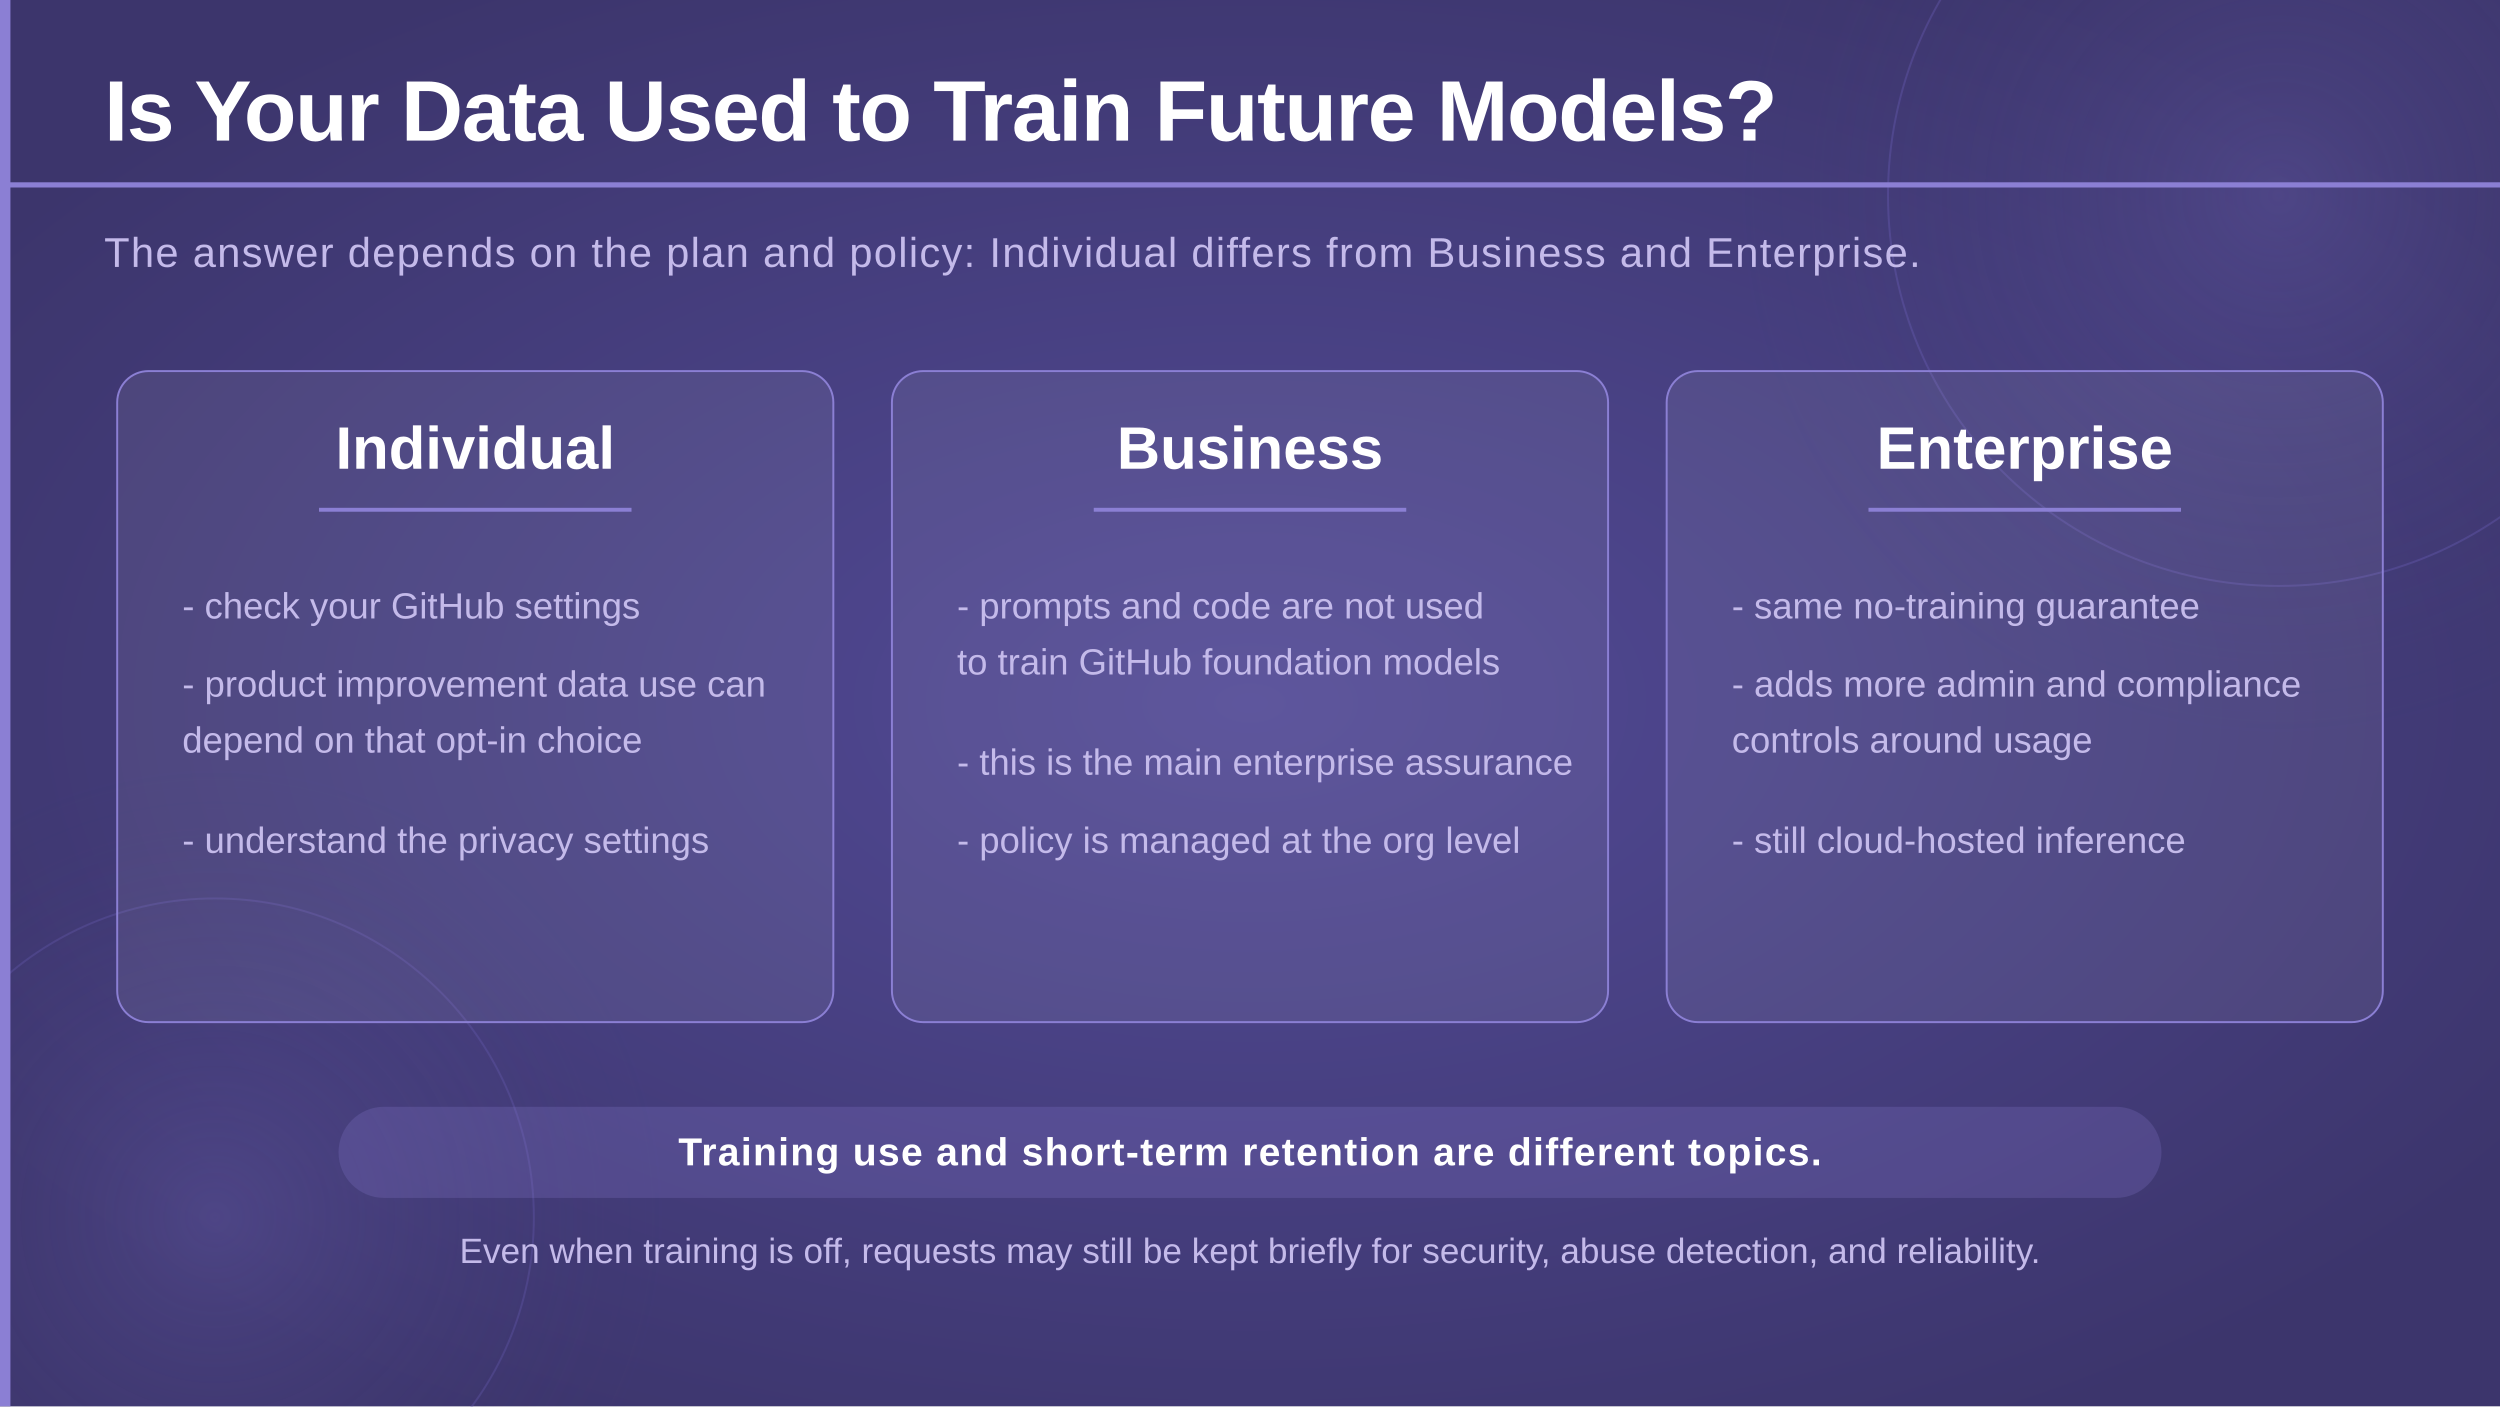
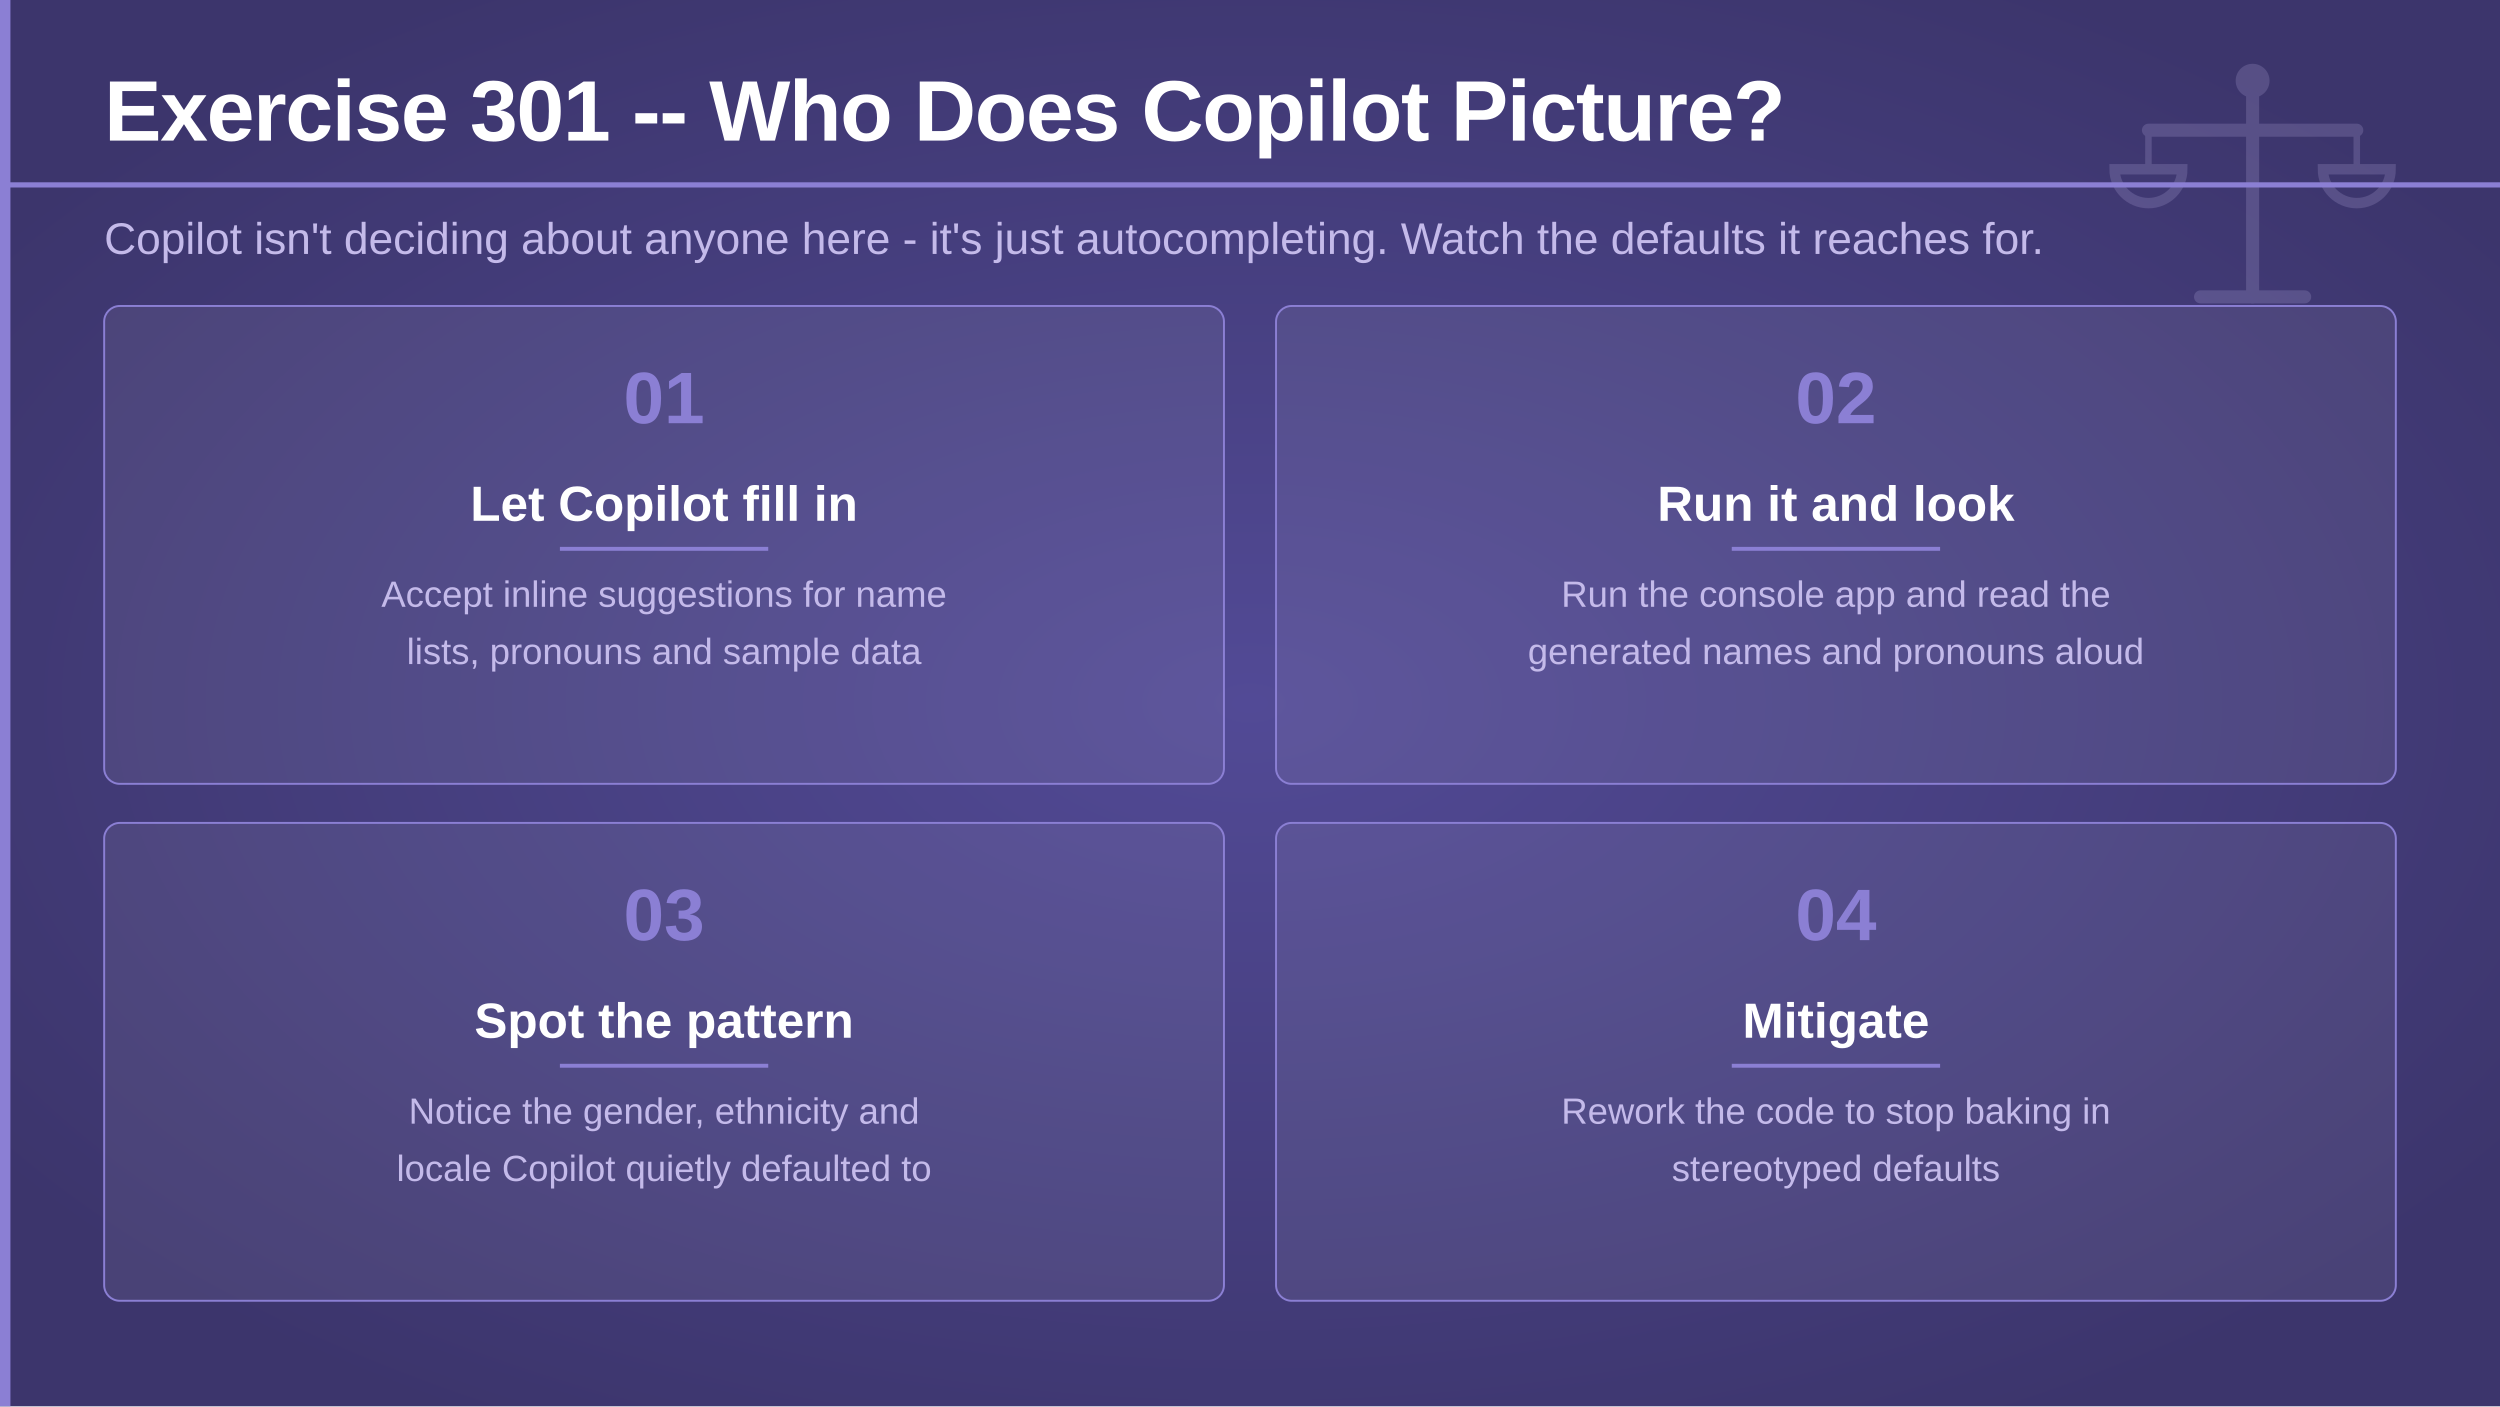
<svg xmlns="http://www.w3.org/2000/svg" viewBox="0 0 1920 1080" width="1920" height="1080">
  <defs>
    <radialGradient id="bgGlow" cx="50%" cy="50%" r="60%">
      <stop offset="0%" stop-color="#524a96" stop-opacity="1" />
      <stop offset="100%" stop-color="#3c356c" stop-opacity="1" />
    </radialGradient>
-     <radialGradient id="circleGlow" cx="50%" cy="50%" r="50%">
-       <stop offset="0%" stop-color="#7c70c8" stop-opacity="0.25" />
-       <stop offset="100%" stop-color="#3c356c" stop-opacity="0" />
-     </radialGradient>
  </defs>
  <rect width="1920" height="1080" fill="url(#bgGlow)" />
-   <circle cx="1750" cy="150" r="420" fill="url(#circleGlow)" />
-   <circle cx="1750" cy="150" r="300" fill="none" stroke="#6a5fb8" stroke-width="1.5" opacity="0.35" />
-   <circle cx="165" cy="935" r="350" fill="url(#circleGlow)" />
-   <circle cx="165" cy="935" r="245" fill="none" stroke="#6a5fb8" stroke-width="1.5" opacity="0.3" />
  <rect x="0" y="0" width="8" height="1080" fill="#8b7fd4" />
-   <text x="80" y="108" font-family="'Segoe UI', 'Helvetica Neue', Arial, sans-serif" font-size="66" font-weight="700" fill="#ffffff" letter-spacing="-1">Is Your Data Used to Train Future Models?</text>
+   <g transform="translate(1630 56)" opacity="0.2">
+     <circle cx="100" cy="6" r="13" fill="#c4baea" />
+     <line x1="100" y1="6" x2="100" y2="172" stroke="#c4baea" stroke-width="10" stroke-linecap="round" />
+     <line x1="20" y1="44" x2="180" y2="44" stroke="#c4baea" stroke-width="10" stroke-linecap="round" />
+     <line x1="20" y1="44" x2="20" y2="74" stroke="#c4baea" stroke-width="5" />
+     <path d="M -6 74 A 26 26 0 0 0 46 74 Z" fill="none" stroke="#c4baea" stroke-width="8" />
+     <line x1="180" y1="44" x2="180" y2="74" stroke="#c4baea" stroke-width="5" />
+     <path d="M 154 74 A 26 26 0 0 0 206 74 Z" fill="none" stroke="#c4baea" stroke-width="8" />
+     <line x1="60" y1="172" x2="140" y2="172" stroke="#c4baea" stroke-width="10" stroke-linecap="round" />
+   </g>
+   <text x="80" y="108" font-family="'Segoe UI', 'Helvetica Neue', Arial, sans-serif" font-size="66" font-weight="700" fill="#ffffff" letter-spacing="-1">Exercise 301 -- Who Does Copilot Picture?</text>
  <rect x="0" y="140" width="1920" height="4" fill="#8b7fd4" />
-   <text x="80" y="205" font-family="'Segoe UI', 'Helvetica Neue', Arial, sans-serif" font-size="32" font-weight="300" fill="#c4baea" letter-spacing="1">
-     The answer depends on the plan and policy: Individual differs from Business and Enterprise.
+   <text x="80" y="195" font-family="'Segoe UI', 'Helvetica Neue', Arial, sans-serif" font-size="34" font-weight="300" fill="#c4baea">
+     Copilot isn't deciding about anyone here - it's just autocompleting. Watch the defaults it reaches for.
  </text>
-   <rect x="90" y="285" width="550" height="500" rx="24" fill="#ffffff" fill-opacity="0.07" stroke="#8b7fd4" stroke-width="1.5" />
-   <text x="365" y="360" text-anchor="middle" font-family="'Segoe UI', 'Helvetica Neue', Arial, sans-serif" font-size="46" font-weight="700" fill="#ffffff">Individual</text>
-   <rect x="245" y="390" width="240" height="3" fill="#8b7fd4" />
-   <text x="140" y="475" font-family="'Segoe UI', 'Helvetica Neue', Arial, sans-serif" font-size="28" font-weight="300" fill="#c4baea">- check your GitHub settings</text>
-   <text x="140" y="535" font-family="'Segoe UI', 'Helvetica Neue', Arial, sans-serif" font-size="28" font-weight="300" fill="#c4baea">- product improvement data use can</text>
-   <text x="140" y="578" font-family="'Segoe UI', 'Helvetica Neue', Arial, sans-serif" font-size="28" font-weight="300" fill="#c4baea">  depend on that opt-in choice</text>
-   <text x="140" y="655" font-family="'Segoe UI', 'Helvetica Neue', Arial, sans-serif" font-size="28" font-weight="300" fill="#c4baea">- understand the privacy settings</text>
-   <rect x="685" y="285" width="550" height="500" rx="24" fill="#ffffff" fill-opacity="0.07" stroke="#8b7fd4" stroke-width="1.5" />
-   <text x="960" y="360" text-anchor="middle" font-family="'Segoe UI', 'Helvetica Neue', Arial, sans-serif" font-size="46" font-weight="700" fill="#ffffff">Business</text>
-   <rect x="840" y="390" width="240" height="3" fill="#8b7fd4" />
-   <text x="735" y="475" font-family="'Segoe UI', 'Helvetica Neue', Arial, sans-serif" font-size="28" font-weight="300" fill="#c4baea">- prompts and code are not used</text>
-   <text x="735" y="518" font-family="'Segoe UI', 'Helvetica Neue', Arial, sans-serif" font-size="28" font-weight="300" fill="#c4baea">  to train GitHub foundation models</text>
-   <text x="735" y="595" font-family="'Segoe UI', 'Helvetica Neue', Arial, sans-serif" font-size="28" font-weight="300" fill="#c4baea">- this is the main enterprise assurance</text>
-   <text x="735" y="655" font-family="'Segoe UI', 'Helvetica Neue', Arial, sans-serif" font-size="28" font-weight="300" fill="#c4baea">- policy is managed at the org level</text>
-   <rect x="1280" y="285" width="550" height="500" rx="24" fill="#ffffff" fill-opacity="0.07" stroke="#8b7fd4" stroke-width="1.5" />
-   <text x="1555" y="360" text-anchor="middle" font-family="'Segoe UI', 'Helvetica Neue', Arial, sans-serif" font-size="46" font-weight="700" fill="#ffffff">Enterprise</text>
-   <rect x="1435" y="390" width="240" height="3" fill="#8b7fd4" />
-   <text x="1330" y="475" font-family="'Segoe UI', 'Helvetica Neue', Arial, sans-serif" font-size="28" font-weight="300" fill="#c4baea">- same no-training guarantee</text>
-   <text x="1330" y="535" font-family="'Segoe UI', 'Helvetica Neue', Arial, sans-serif" font-size="28" font-weight="300" fill="#c4baea">- adds more admin and compliance</text>
-   <text x="1330" y="578" font-family="'Segoe UI', 'Helvetica Neue', Arial, sans-serif" font-size="28" font-weight="300" fill="#c4baea">  controls around usage</text>
-   <text x="1330" y="655" font-family="'Segoe UI', 'Helvetica Neue', Arial, sans-serif" font-size="28" font-weight="300" fill="#c4baea">- still cloud-hosted inference</text>
-   <rect x="260" y="850" width="1400" height="70" rx="35" fill="#8b7fd4" opacity="0.22" />
-   <text x="960" y="895" text-anchor="middle" font-family="'Segoe UI', 'Helvetica Neue', Arial, sans-serif" font-size="30" font-weight="600" fill="#ffffff" letter-spacing="1">Training use and short-term retention are different topics.</text>
-   <text x="960" y="970" text-anchor="middle" font-family="'Segoe UI', 'Helvetica Neue', Arial, sans-serif" font-size="27" font-weight="300" fill="#c4baea">Even when training is off, requests may still be kept briefly for security, abuse detection, and reliability.</text>
+   <rect x="80" y="235" width="860" height="367" rx="12" fill="#ffffff" fill-opacity="0.07" stroke="#8b7fd4" stroke-width="1.5" />
+   <text x="510" y="325" text-anchor="middle" font-family="'Segoe UI', 'Helvetica Neue', Arial, sans-serif" font-size="56" font-weight="700" fill="#8b7fd4">01</text>
+   <text x="510" y="400" text-anchor="middle" font-family="'Segoe UI', 'Helvetica Neue', Arial, sans-serif" font-size="38" font-weight="600" fill="#ffffff">Let Copilot fill in</text>
+   <rect x="430" y="420" width="160" height="3" fill="#8b7fd4" />
+   <text x="510" y="466" text-anchor="middle" font-family="'Segoe UI', 'Helvetica Neue', Arial, sans-serif" font-size="28" font-weight="300" fill="#c4baea">Accept inline suggestions for name</text>
+   <text x="510" y="510" text-anchor="middle" font-family="'Segoe UI', 'Helvetica Neue', Arial, sans-serif" font-size="28" font-weight="300" fill="#c4baea">lists, pronouns and sample data</text>
+   <rect x="980" y="235" width="860" height="367" rx="12" fill="#ffffff" fill-opacity="0.07" stroke="#8b7fd4" stroke-width="1.5" />
+   <text x="1410" y="325" text-anchor="middle" font-family="'Segoe UI', 'Helvetica Neue', Arial, sans-serif" font-size="56" font-weight="700" fill="#8b7fd4">02</text>
+   <text x="1410" y="400" text-anchor="middle" font-family="'Segoe UI', 'Helvetica Neue', Arial, sans-serif" font-size="38" font-weight="600" fill="#ffffff">Run it and look</text>
+   <rect x="1330" y="420" width="160" height="3" fill="#8b7fd4" />
+   <text x="1410" y="466" text-anchor="middle" font-family="'Segoe UI', 'Helvetica Neue', Arial, sans-serif" font-size="28" font-weight="300" fill="#c4baea">Run the console app and read the</text>
+   <text x="1410" y="510" text-anchor="middle" font-family="'Segoe UI', 'Helvetica Neue', Arial, sans-serif" font-size="28" font-weight="300" fill="#c4baea">generated names and pronouns aloud</text>
+   <rect x="80" y="632" width="860" height="367" rx="12" fill="#ffffff" fill-opacity="0.07" stroke="#8b7fd4" stroke-width="1.5" />
+   <text x="510" y="722" text-anchor="middle" font-family="'Segoe UI', 'Helvetica Neue', Arial, sans-serif" font-size="56" font-weight="700" fill="#8b7fd4">03</text>
+   <text x="510" y="797" text-anchor="middle" font-family="'Segoe UI', 'Helvetica Neue', Arial, sans-serif" font-size="38" font-weight="600" fill="#ffffff">Spot the pattern</text>
+   <rect x="430" y="817" width="160" height="3" fill="#8b7fd4" />
+   <text x="510" y="863" text-anchor="middle" font-family="'Segoe UI', 'Helvetica Neue', Arial, sans-serif" font-size="28" font-weight="300" fill="#c4baea">Notice the gender, ethnicity and</text>
+   <text x="510" y="907" text-anchor="middle" font-family="'Segoe UI', 'Helvetica Neue', Arial, sans-serif" font-size="28" font-weight="300" fill="#c4baea">locale Copilot quietly defaulted to</text>
+   <rect x="980" y="632" width="860" height="367" rx="12" fill="#ffffff" fill-opacity="0.07" stroke="#8b7fd4" stroke-width="1.5" />
+   <text x="1410" y="722" text-anchor="middle" font-family="'Segoe UI', 'Helvetica Neue', Arial, sans-serif" font-size="56" font-weight="700" fill="#8b7fd4">04</text>
+   <text x="1410" y="797" text-anchor="middle" font-family="'Segoe UI', 'Helvetica Neue', Arial, sans-serif" font-size="38" font-weight="600" fill="#ffffff">Mitigate</text>
+   <rect x="1330" y="817" width="160" height="3" fill="#8b7fd4" />
+   <text x="1410" y="863" text-anchor="middle" font-family="'Segoe UI', 'Helvetica Neue', Arial, sans-serif" font-size="28" font-weight="300" fill="#c4baea">Rework the code to stop baking in</text>
+   <text x="1410" y="907" text-anchor="middle" font-family="'Segoe UI', 'Helvetica Neue', Arial, sans-serif" font-size="28" font-weight="300" fill="#c4baea">stereotyped defaults</text>
</svg>
